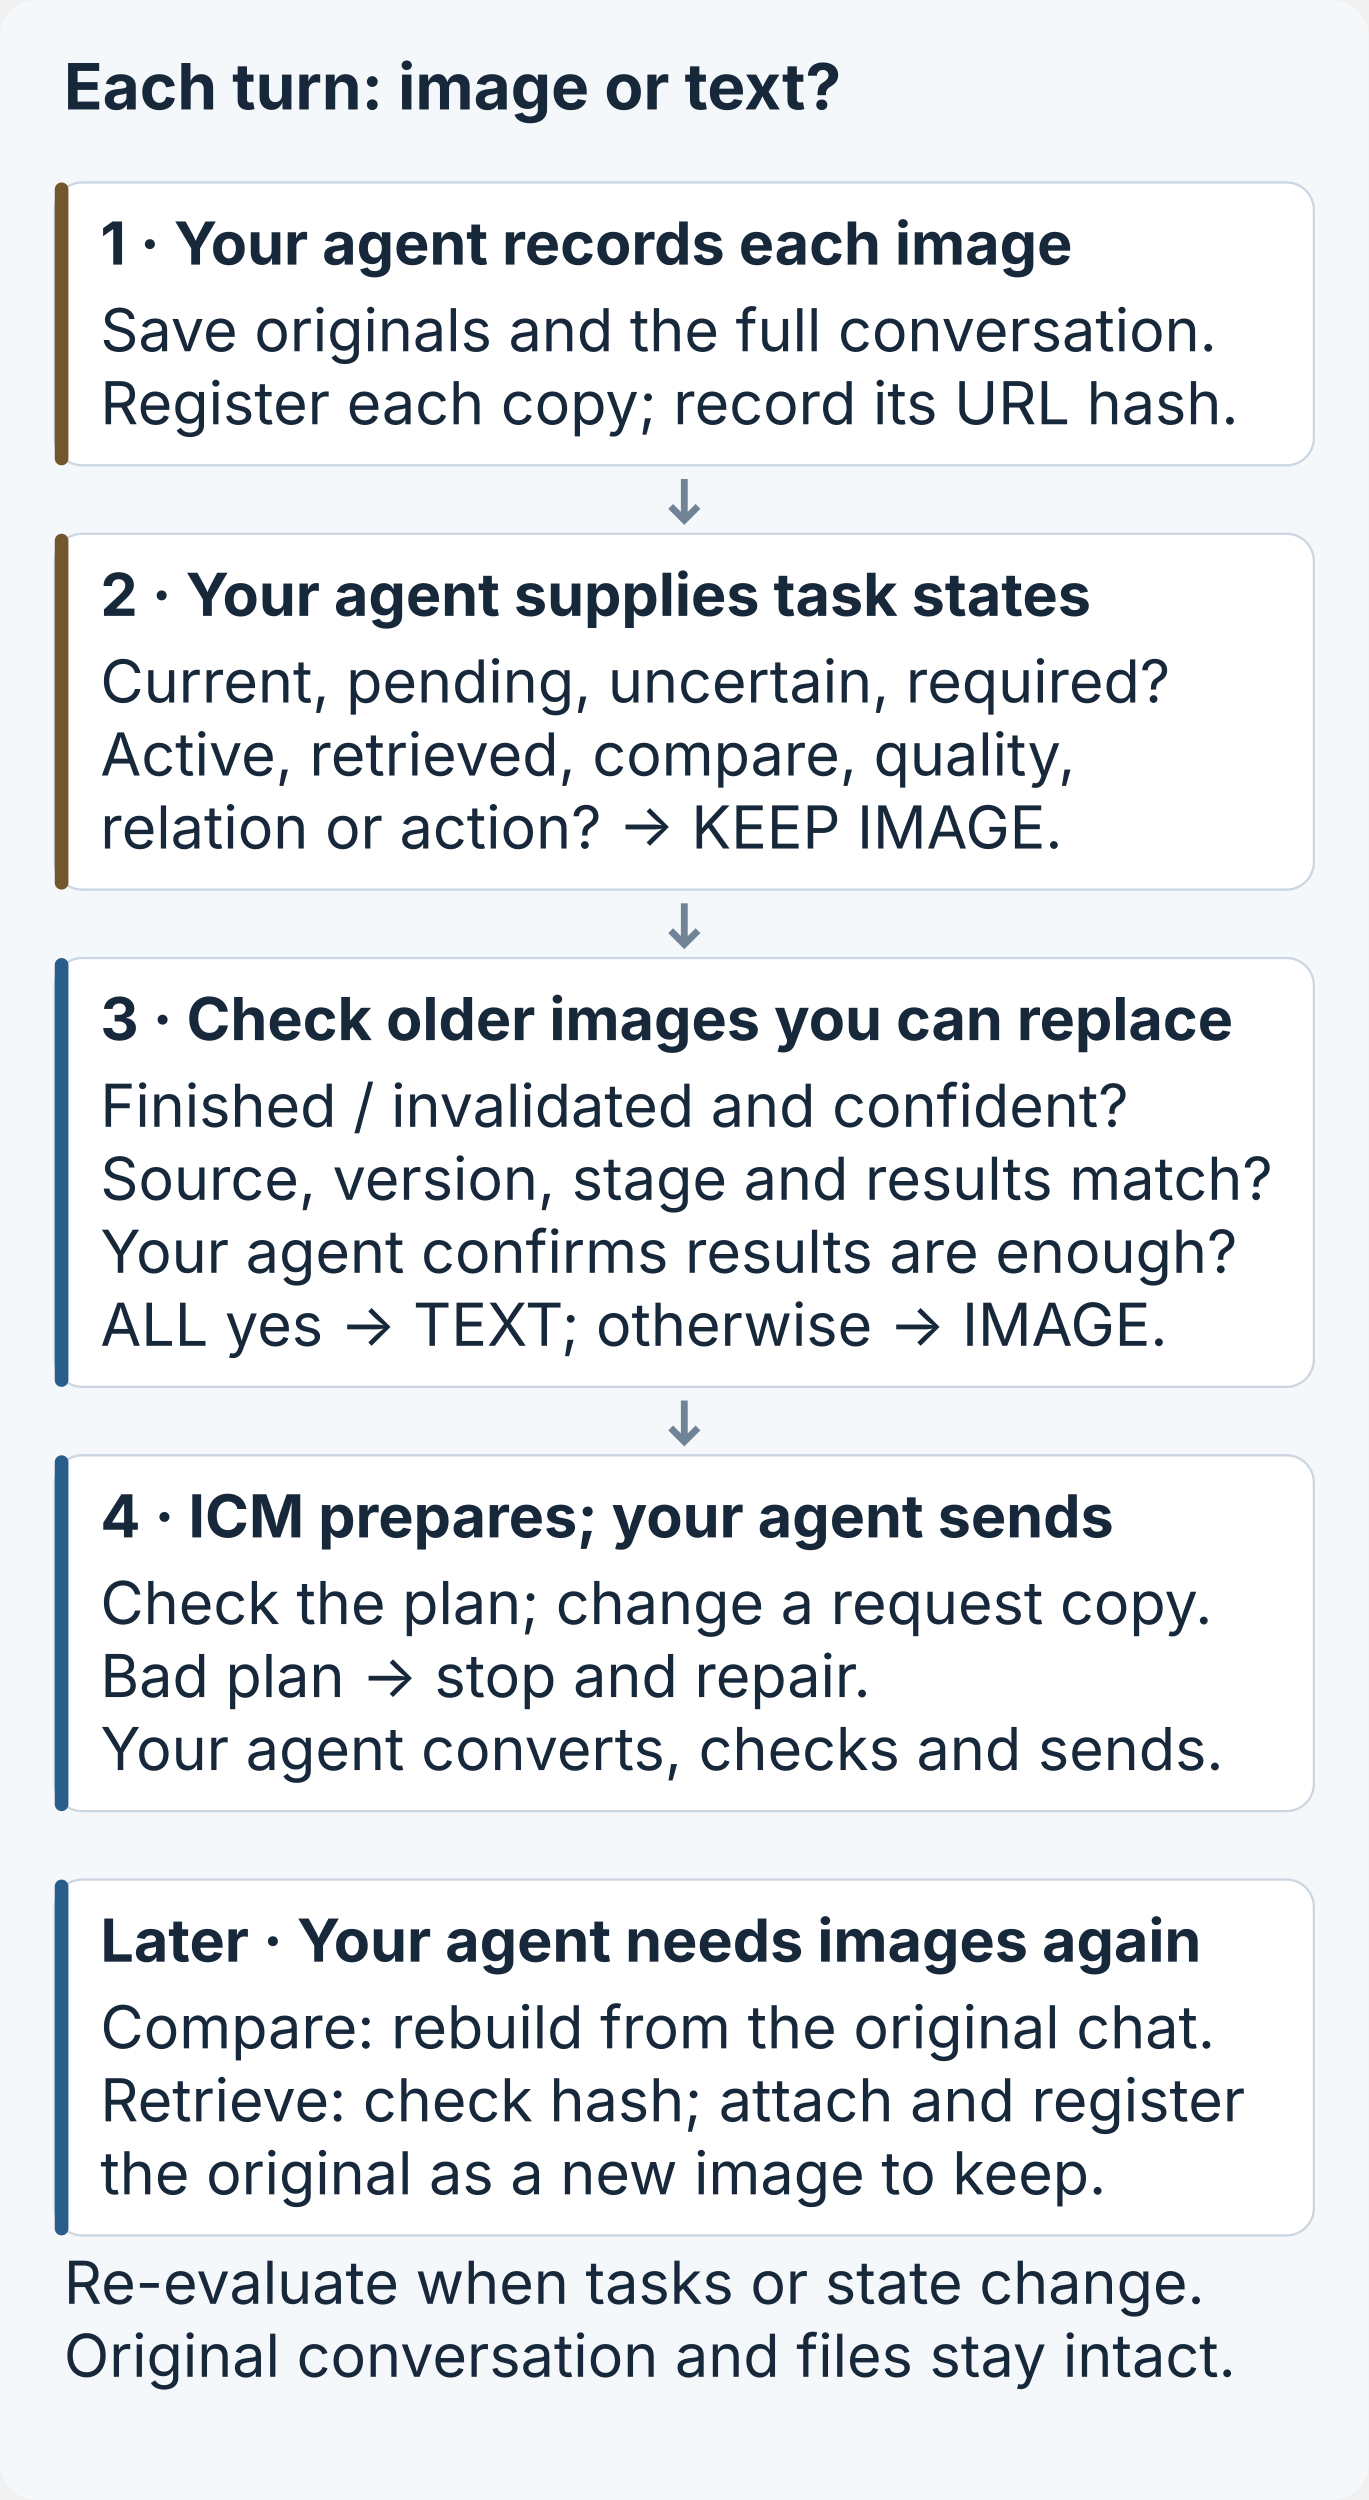
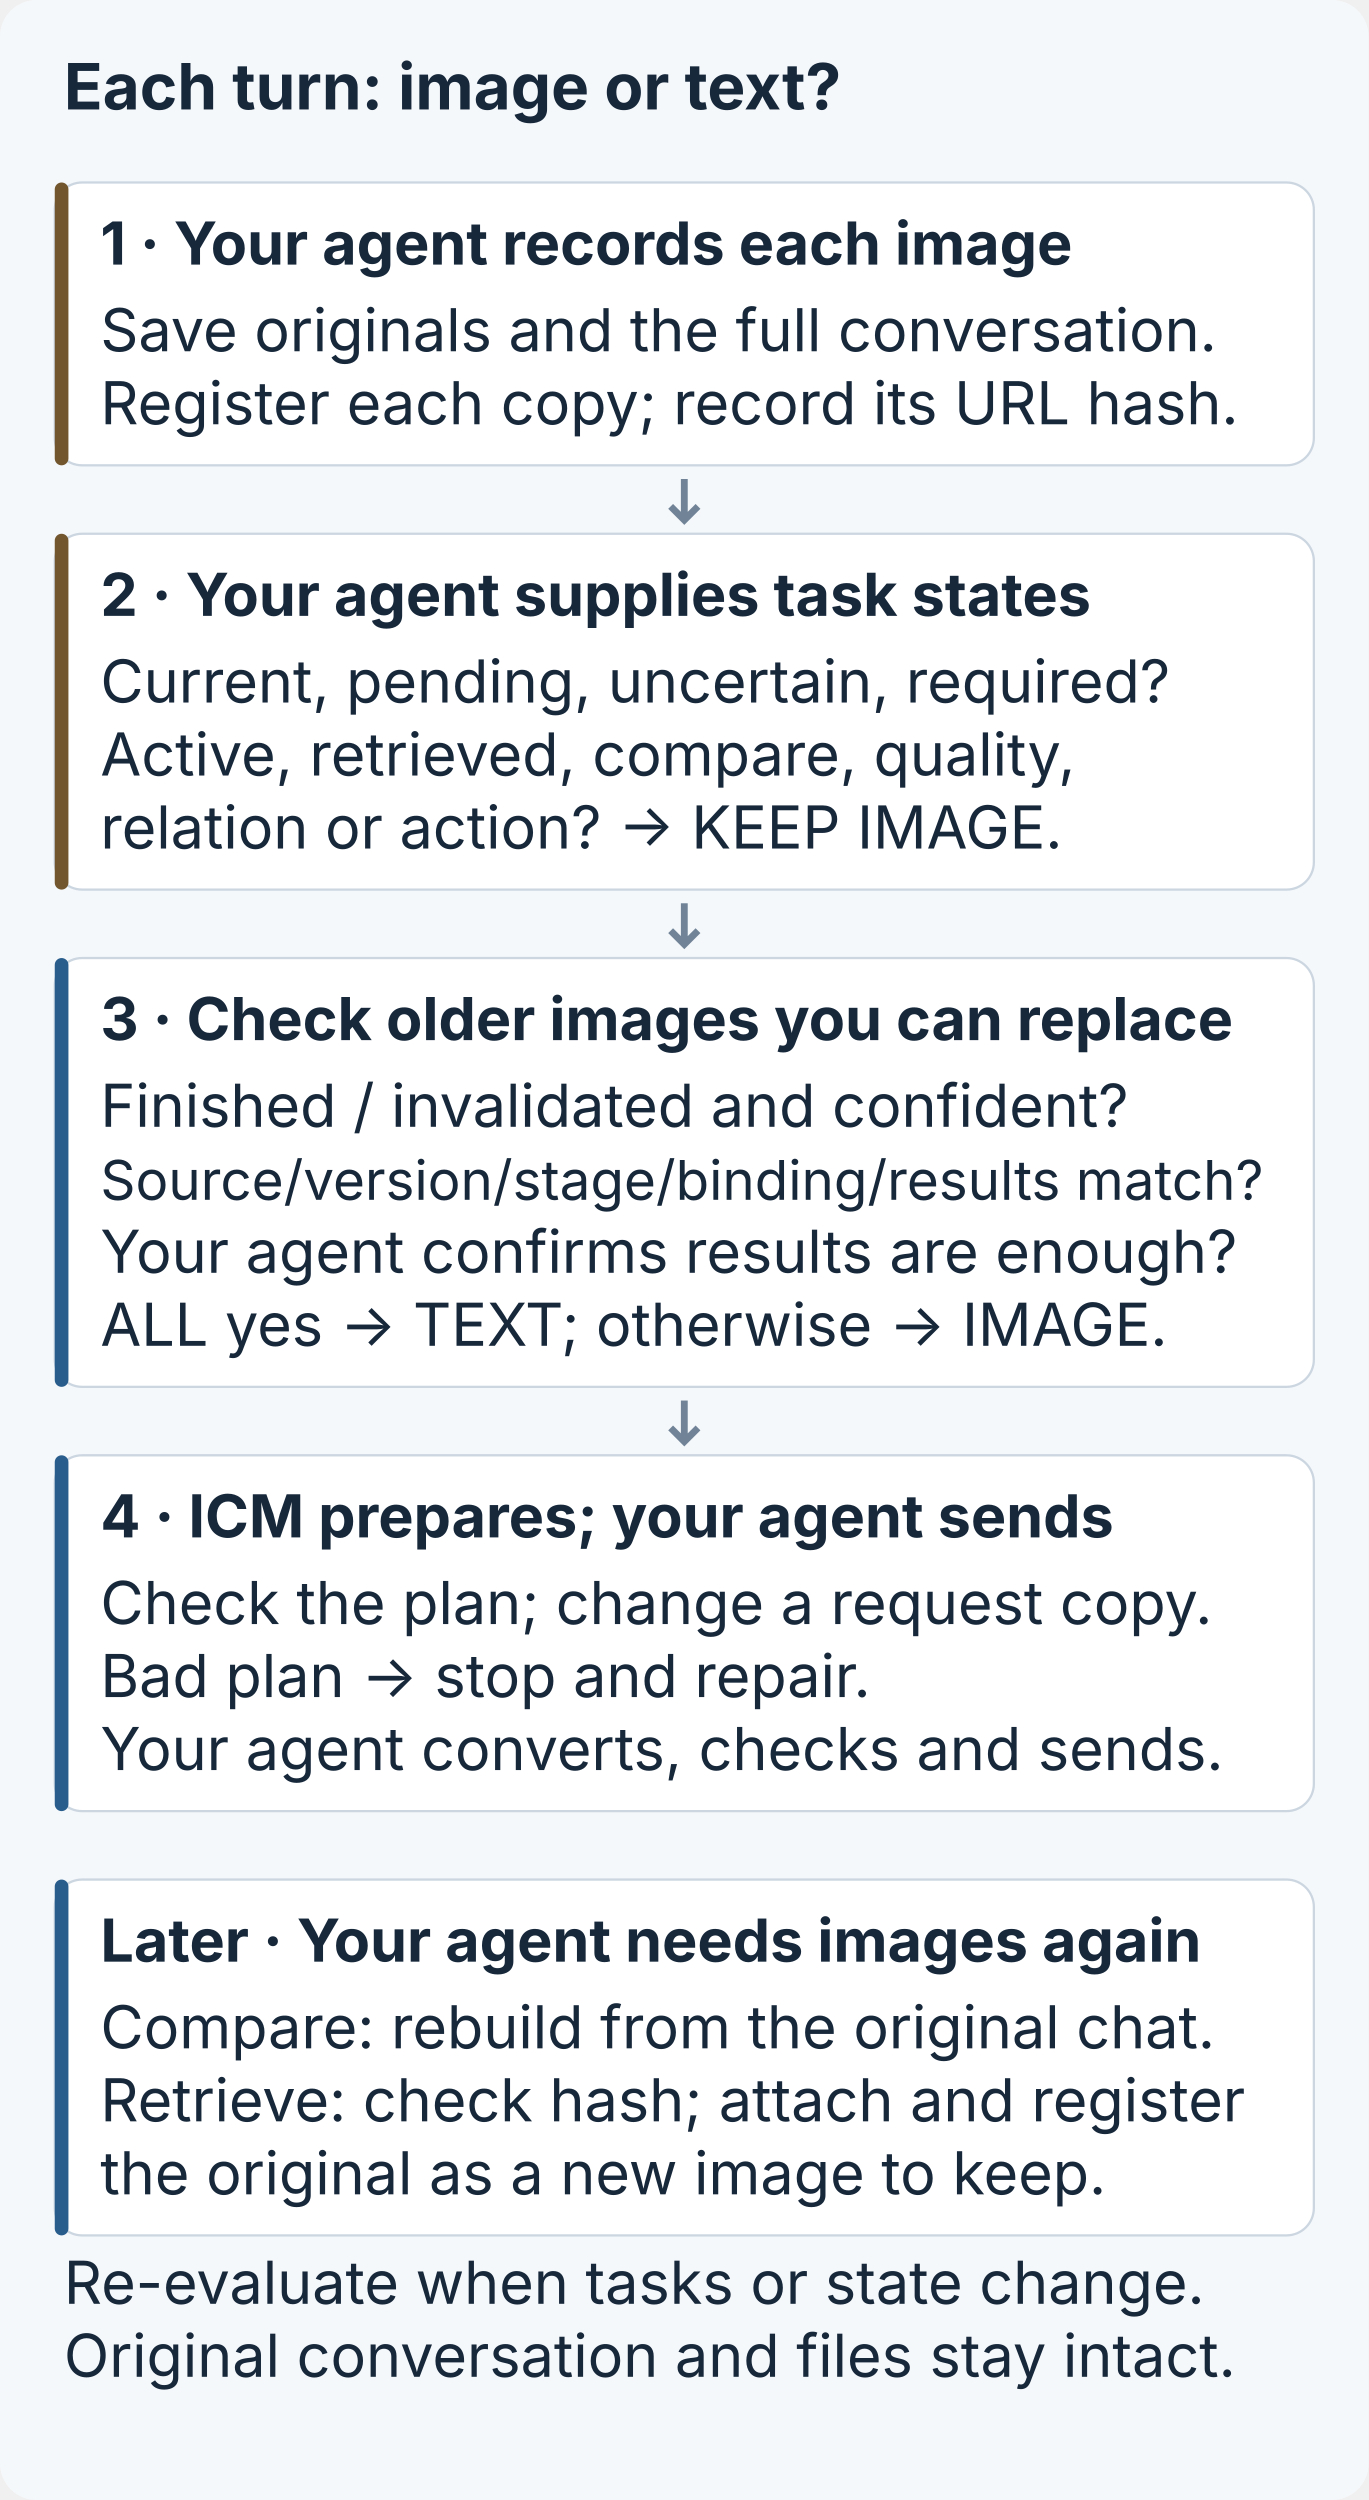
<svg xmlns="http://www.w3.org/2000/svg" width="600" height="1096" viewBox="0 0 600 1096" role="img" aria-labelledby="title desc">
  <style>text{font-family:system-ui,-apple-system,BlinkMacSystemFont,"Segoe UI",sans-serif;fill:#17283b}.title{font-size:28px;font-weight:700}.label{font-size:26px;font-weight:650}.body{font-size:26px}</style>
  <rect width="600" height="1096" rx="16" fill="#f5f8fb" />
  <text class="title" x="28" y="48">Each turn: image or text?</text>
  <rect x="24" y="80" width="552" height="124" rx="12" fill="#ffffff" stroke="#cbd6e1" />
  <rect x="24" y="80" width="6" height="124" rx="3" fill="#71562e" />
  <text class="label" x="44" y="116">1 · Your agent records each image</text>
  <text class="body" x="44" y="154">Save originals and the full conversation.</text>
  <text class="body" x="44" y="186">Register each copy; record its URL hash.</text>
  <path d="M300 210 v18 m-6 -6 6 6 6 -6" fill="none" stroke="#718497" stroke-width="3" />
  <rect x="24" y="234" width="552" height="156" rx="12" fill="#ffffff" stroke="#cbd6e1" />
  <rect x="24" y="234" width="6" height="156" rx="3" fill="#71562e" />
  <text class="label" x="44" y="270">2 · Your agent supplies task states</text>
  <text class="body" x="44" y="308">Current, pending, uncertain, required?</text>
  <text class="body" x="44" y="340">Active, retrieved, compare, quality,</text>
  <text class="body" x="44" y="372">relation or action? → KEEP IMAGE.</text>
  <path d="M300 396 v18 m-6 -6 6 6 6 -6" fill="none" stroke="#718497" stroke-width="3" />
  <rect x="24" y="420" width="552" height="188" rx="12" fill="#ffffff" stroke="#cbd6e1" />
  <rect x="24" y="420" width="6" height="188" rx="3" fill="#285d8c" />
  <text class="label" x="44" y="456">3 · Check older images you can replace</text>
  <text class="body" x="44" y="494">Finished / invalidated and confident?</text>
-   <text class="body" x="44" y="526">Source, version, stage and results match?</text>
+   <text class="body" x="44" y="526" style="font-size:24px">Source/version/stage/binding/results match?</text>
  <text class="body" x="44" y="558">Your agent confirms results are enough?</text>
  <text class="body" x="44" y="590">ALL yes → TEXT; otherwise → IMAGE.</text>
  <path d="M300 614 v18 m-6 -6 6 6 6 -6" fill="none" stroke="#718497" stroke-width="3" />
  <rect x="24" y="638" width="552" height="156" rx="12" fill="#ffffff" stroke="#cbd6e1" />
  <rect x="24" y="638" width="6" height="156" rx="3" fill="#285d8c" />
  <text class="label" x="44" y="674">4 · ICM prepares; your agent sends</text>
  <text class="body" x="44" y="712">Check the plan; change a request copy.</text>
  <text class="body" x="44" y="744">Bad plan → stop and repair.</text>
  <text class="body" x="44" y="776">Your agent converts, checks and sends.</text>
  <rect x="24" y="824" width="552" height="156" rx="12" fill="#ffffff" stroke="#cbd6e1" />
  <rect x="24" y="824" width="6" height="156" rx="3" fill="#285d8c" />
  <text class="label" x="44" y="860">Later · Your agent needs images again</text>
  <text class="body" x="44" y="898">Compare: rebuild from the original chat.</text>
  <text class="body" x="44" y="930">Retrieve: check hash; attach and register</text>
  <text class="body" x="44" y="962">the original as a new image to keep.</text>
  <text class="body" x="28" y="1010">Re-evaluate when tasks or state change.</text>
  <text class="body" x="28" y="1042">Original conversation and files stay intact.</text>
</svg>
